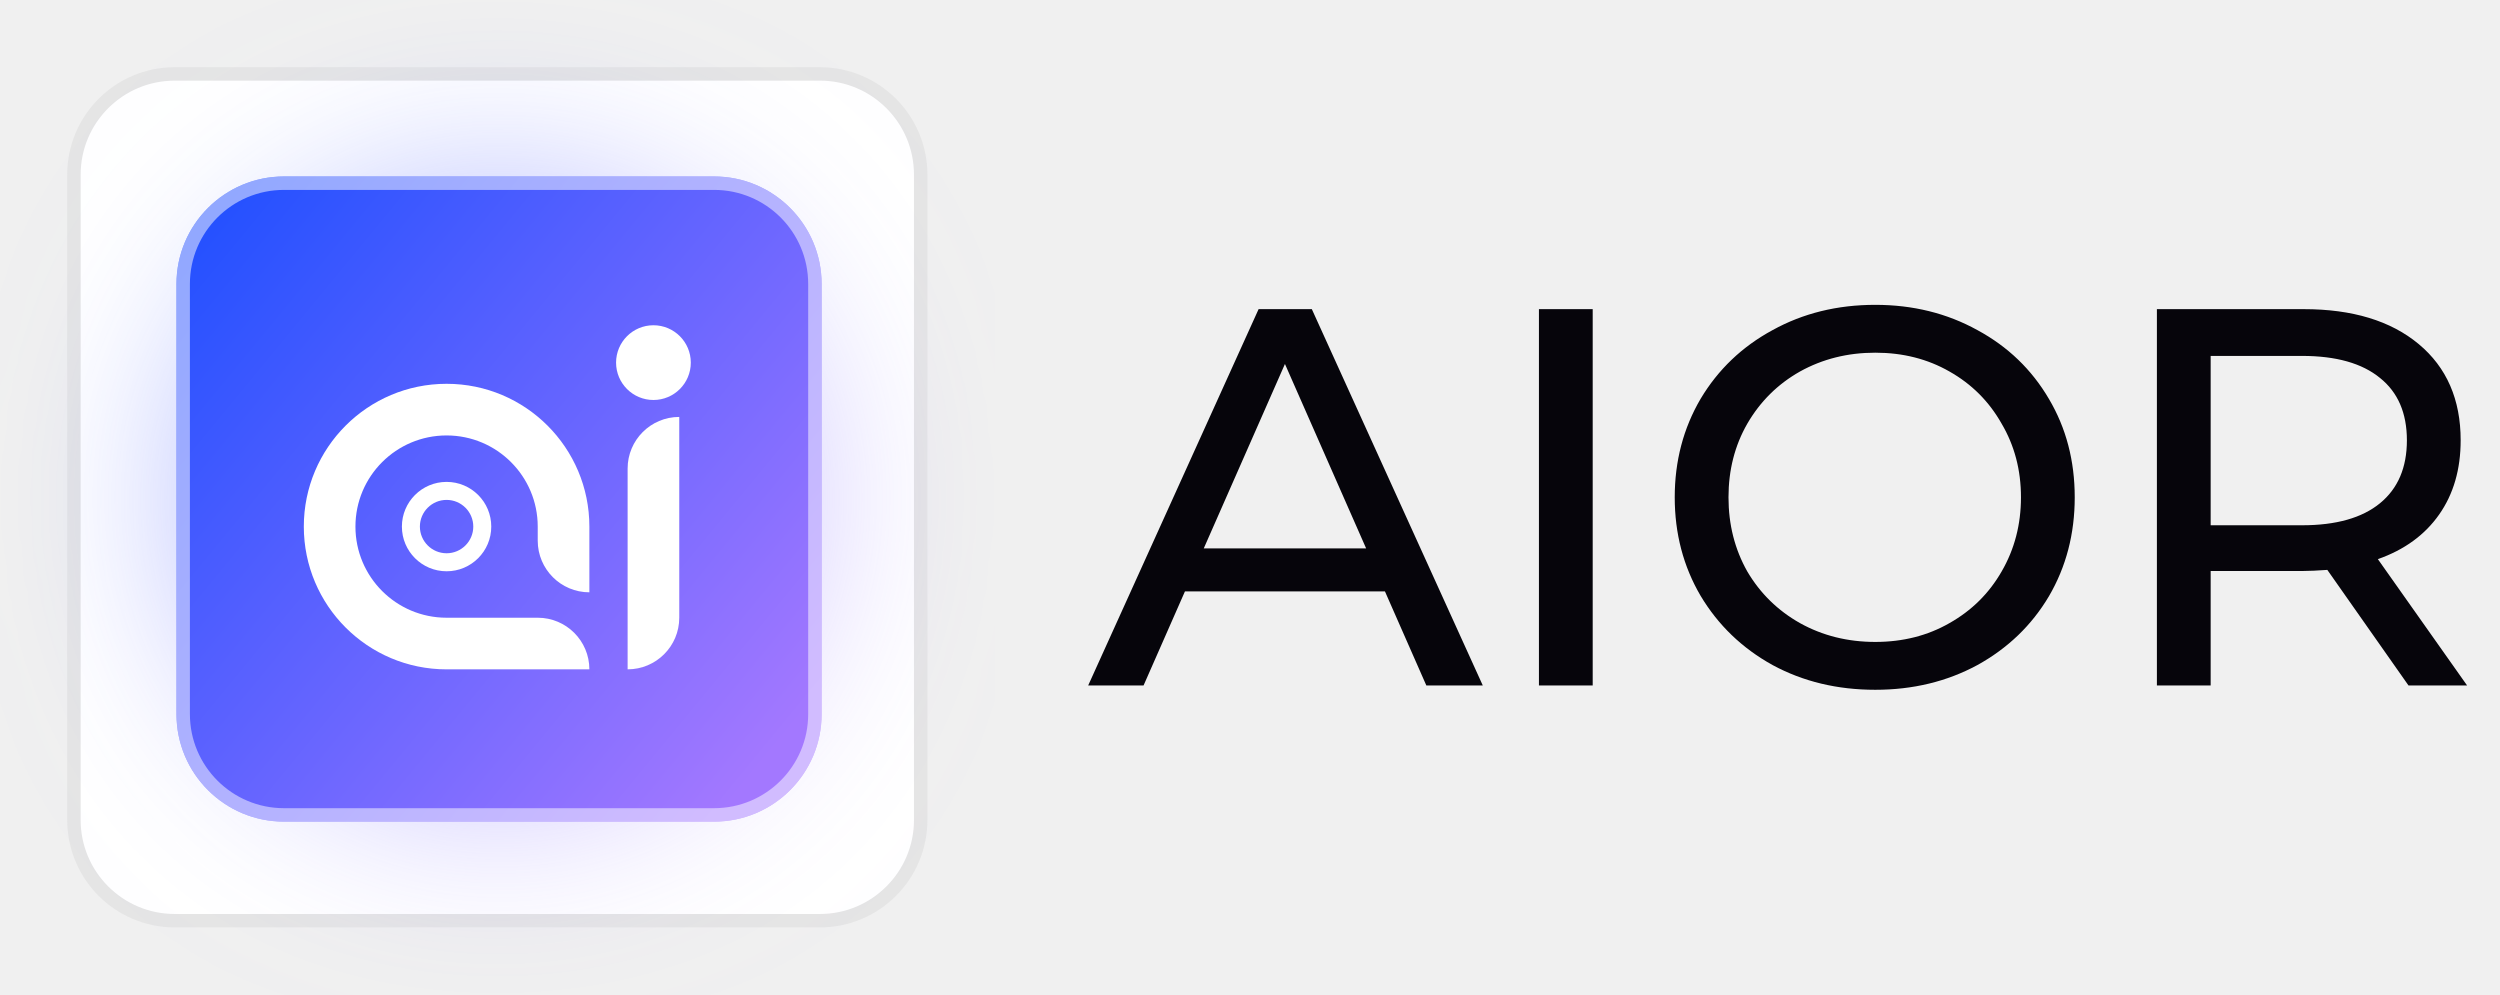
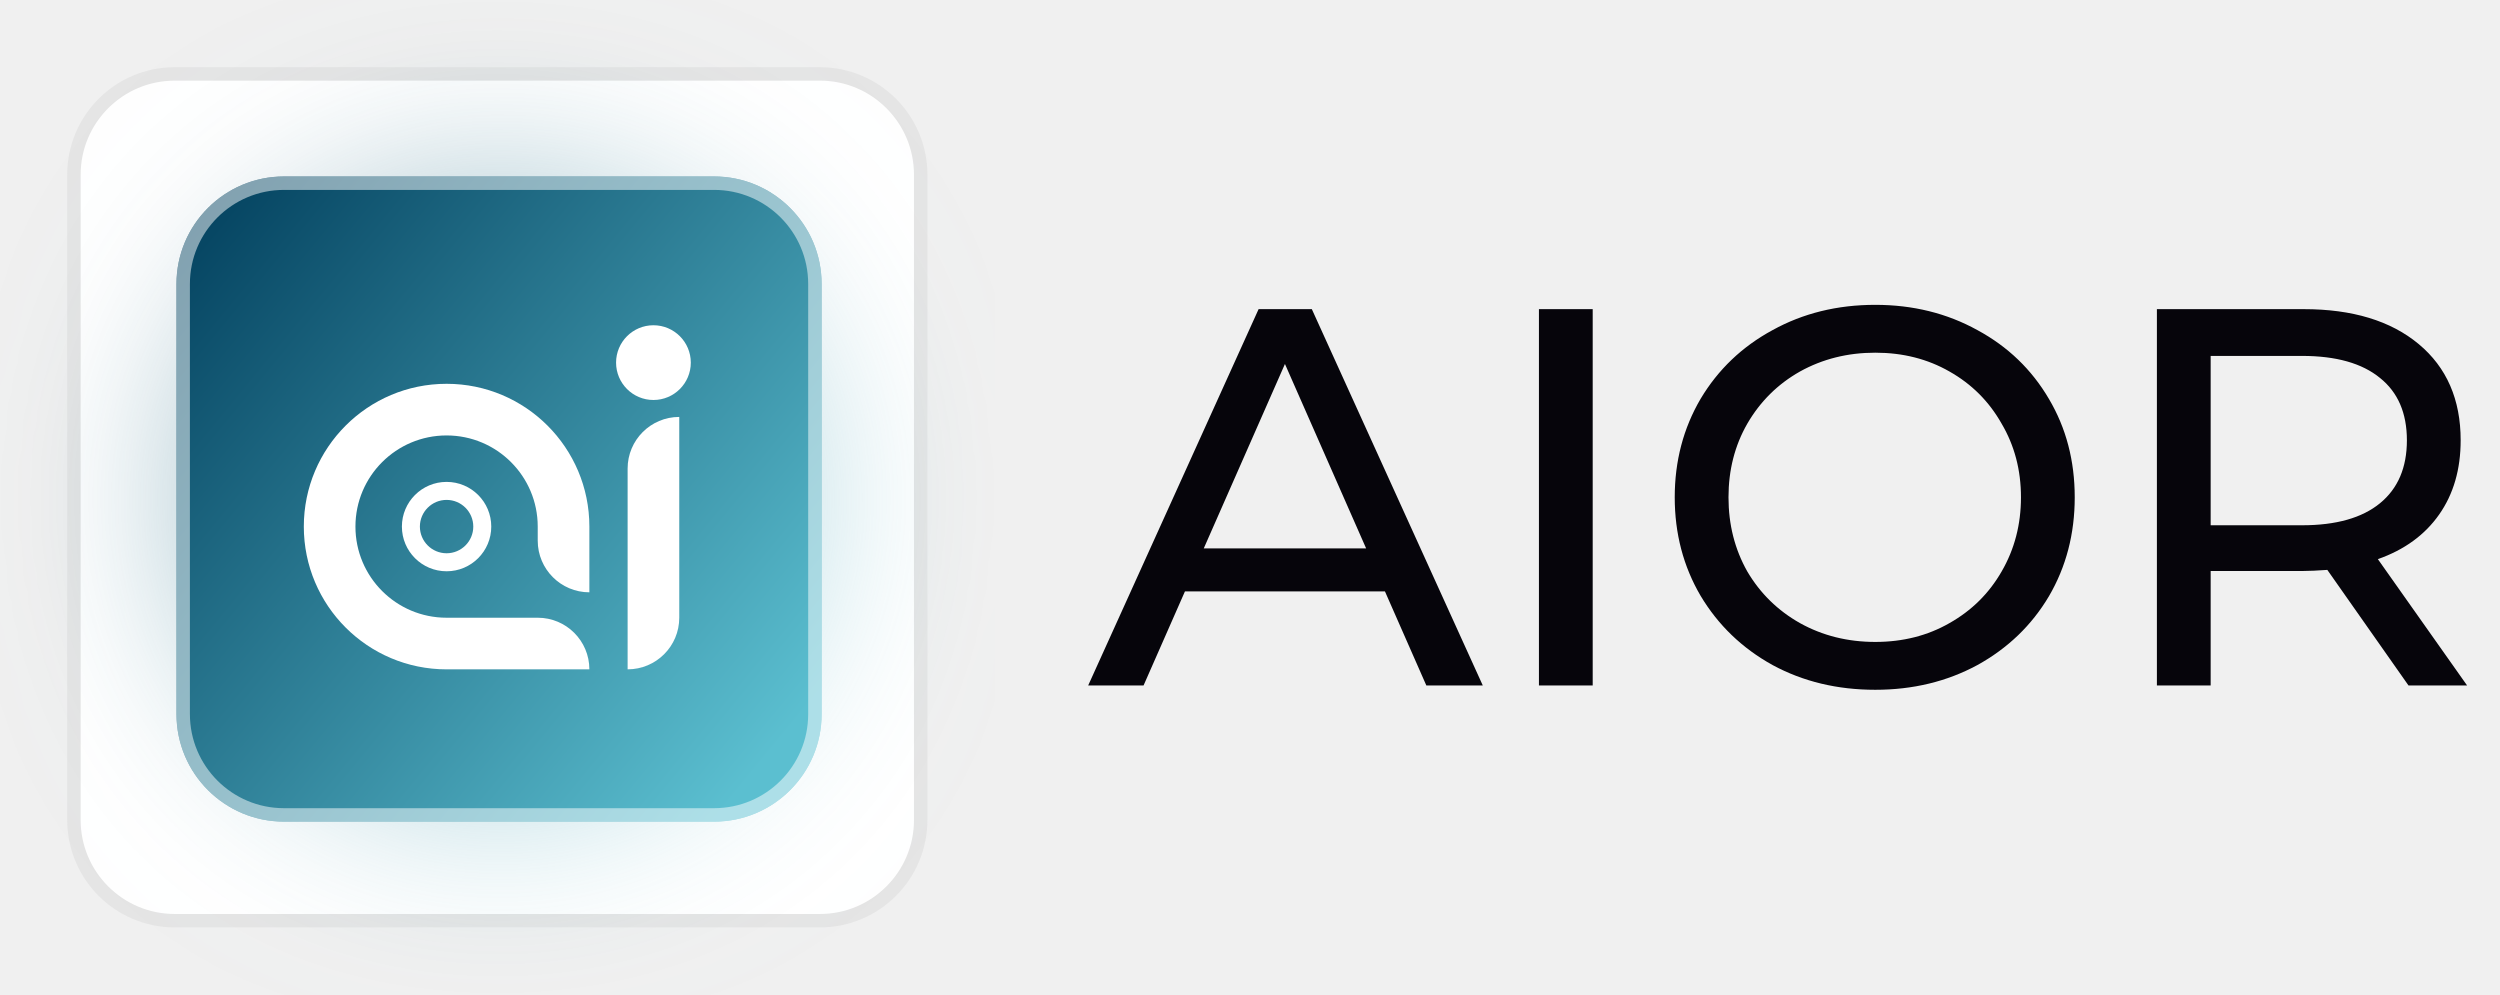
<svg xmlns="http://www.w3.org/2000/svg" width="186" height="74" viewBox="0 0 186 74" fill="none">
  <rect x="5.5" y="5.5" width="63" height="63" rx="7.5" fill="white" stroke="#E5E5E5" />
  <g opacity="0.5" filter="url(#filter0_f_4906_6119)">
    <rect x="15" y="15" width="44" height="44" rx="22" fill="url(#paint0_linear_4906_6119)" />
  </g>
  <rect x="13.129" y="13.129" width="48" height="48" rx="8" fill="url(#paint1_linear_4906_6119)" />
  <rect x="13.629" y="13.629" width="47" height="47" rx="7.5" stroke="white" stroke-opacity="0.5" />
  <path fill-rule="evenodd" clip-rule="evenodd" d="M40.008 45.959H36.499H33.226C29.481 45.959 26.445 42.923 26.445 39.178C26.445 35.432 29.481 32.397 33.226 32.397C36.971 32.397 40.007 35.433 40.007 39.178V40.226C40.007 42.347 41.727 44.068 43.849 44.068V39.177C43.849 33.311 39.093 28.555 33.226 28.555C27.359 28.555 22.604 33.311 22.604 39.177C22.604 45.044 27.359 49.8 33.226 49.8H43.849C43.849 47.678 42.129 45.959 40.008 45.959Z" fill="white" />
  <path d="M33.226 35.853C31.39 35.853 29.901 37.342 29.901 39.178C29.901 41.014 31.39 42.503 33.226 42.503C35.062 42.503 36.55 41.014 36.55 39.178C36.551 37.342 35.062 35.853 33.226 35.853ZM33.226 41.163C32.131 41.163 31.24 40.273 31.24 39.178C31.24 38.083 32.131 37.193 33.226 37.193C34.321 37.193 35.212 38.083 35.212 39.178C35.212 40.273 34.321 41.163 33.226 41.163Z" fill="white" />
  <path fill-rule="evenodd" clip-rule="evenodd" d="M46.695 34.861V49.799C48.817 49.799 50.537 48.08 50.537 45.958V31.02C48.415 31.02 46.695 32.739 46.695 34.861Z" fill="white" />
  <path d="M48.616 29.759C50.151 29.759 51.396 28.514 51.396 26.979C51.396 25.444 50.151 24.199 48.616 24.199C47.081 24.199 45.836 25.444 45.836 26.979C45.836 28.514 47.081 29.759 48.616 29.759Z" fill="white" />
  <path d="M103.04 44H88.16L85.08 51H80.96L93.64 23H97.6L110.32 51H106.12L103.04 44ZM101.64 40.8L95.6 27.08L89.56 40.8H101.64ZM114.497 23H118.497V51H114.497V23ZM139.52 51.32C136.693 51.32 134.146 50.707 131.88 49.48C129.613 48.227 127.826 46.507 126.52 44.32C125.24 42.133 124.6 39.693 124.6 37C124.6 34.307 125.24 31.867 126.52 29.68C127.826 27.493 129.613 25.787 131.88 24.56C134.146 23.307 136.693 22.68 139.52 22.68C142.32 22.68 144.853 23.307 147.12 24.56C149.386 25.787 151.16 27.493 152.44 29.68C153.72 31.84 154.36 34.28 154.36 37C154.36 39.72 153.72 42.173 152.44 44.36C151.16 46.52 149.386 48.227 147.12 49.48C144.853 50.707 142.32 51.32 139.52 51.32ZM139.52 47.76C141.573 47.76 143.413 47.293 145.04 46.36C146.693 45.427 147.986 44.147 148.92 42.52C149.88 40.867 150.36 39.027 150.36 37C150.36 34.973 149.88 33.147 148.92 31.52C147.986 29.867 146.693 28.573 145.04 27.64C143.413 26.707 141.573 26.24 139.52 26.24C137.466 26.24 135.6 26.707 133.92 27.64C132.266 28.573 130.96 29.867 130 31.52C129.066 33.147 128.6 34.973 128.6 37C128.6 39.027 129.066 40.867 130 42.52C130.96 44.147 132.266 45.427 133.92 46.36C135.6 47.293 137.466 47.76 139.52 47.76ZM179.193 51L173.153 42.4C172.407 42.453 171.82 42.48 171.393 42.48H164.473V51H160.473V23H171.393C175.02 23 177.873 23.867 179.953 25.6C182.033 27.333 183.073 29.72 183.073 32.76C183.073 34.92 182.54 36.76 181.473 38.28C180.407 39.8 178.887 40.907 176.913 41.6L183.553 51H179.193ZM171.273 39.08C173.807 39.08 175.74 38.533 177.073 37.44C178.407 36.347 179.073 34.787 179.073 32.76C179.073 30.733 178.407 29.187 177.073 28.12C175.74 27.027 173.807 26.48 171.273 26.48H164.473V39.08H171.273Z" fill="#06050B" />
  <defs>
    <filter id="filter0_f_4906_6119" x="0" y="0" width="74" height="74" filterUnits="userSpaceOnUse" color-interpolation-filters="sRGB">
      <feFlood flood-opacity="0" result="BackgroundImageFix" />
      <feBlend mode="normal" in="SourceGraphic" in2="BackgroundImageFix" result="shape" />
      <feGaussianBlur stdDeviation="7.5" result="effect1_foregroundBlur_4906_6119" />
    </filter>
    <linearGradient id="paint0_linear_4906_6119" x1="59" y1="50.107" x2="15.527" y2="14.36" gradientUnits="userSpaceOnUse">
-       <stop stop-color="#A378FF" />
-       <stop offset="1" stop-color="#1C4EFF" />
+       <stop stop-color="#5BBFD0" />
+       <stop offset="1" stop-color="#003D5B" />
    </linearGradient>
    <linearGradient id="paint1_linear_4906_6119" x1="61.129" y1="51.428" x2="13.703" y2="12.43" gradientUnits="userSpaceOnUse">
-       <stop stop-color="#A378FF" />
-       <stop offset="1" stop-color="#1C4EFF" />
+       <stop stop-color="#5BBFD0" />
+       <stop offset="1" stop-color="#003D5B" />
    </linearGradient>
  </defs>
</svg>
